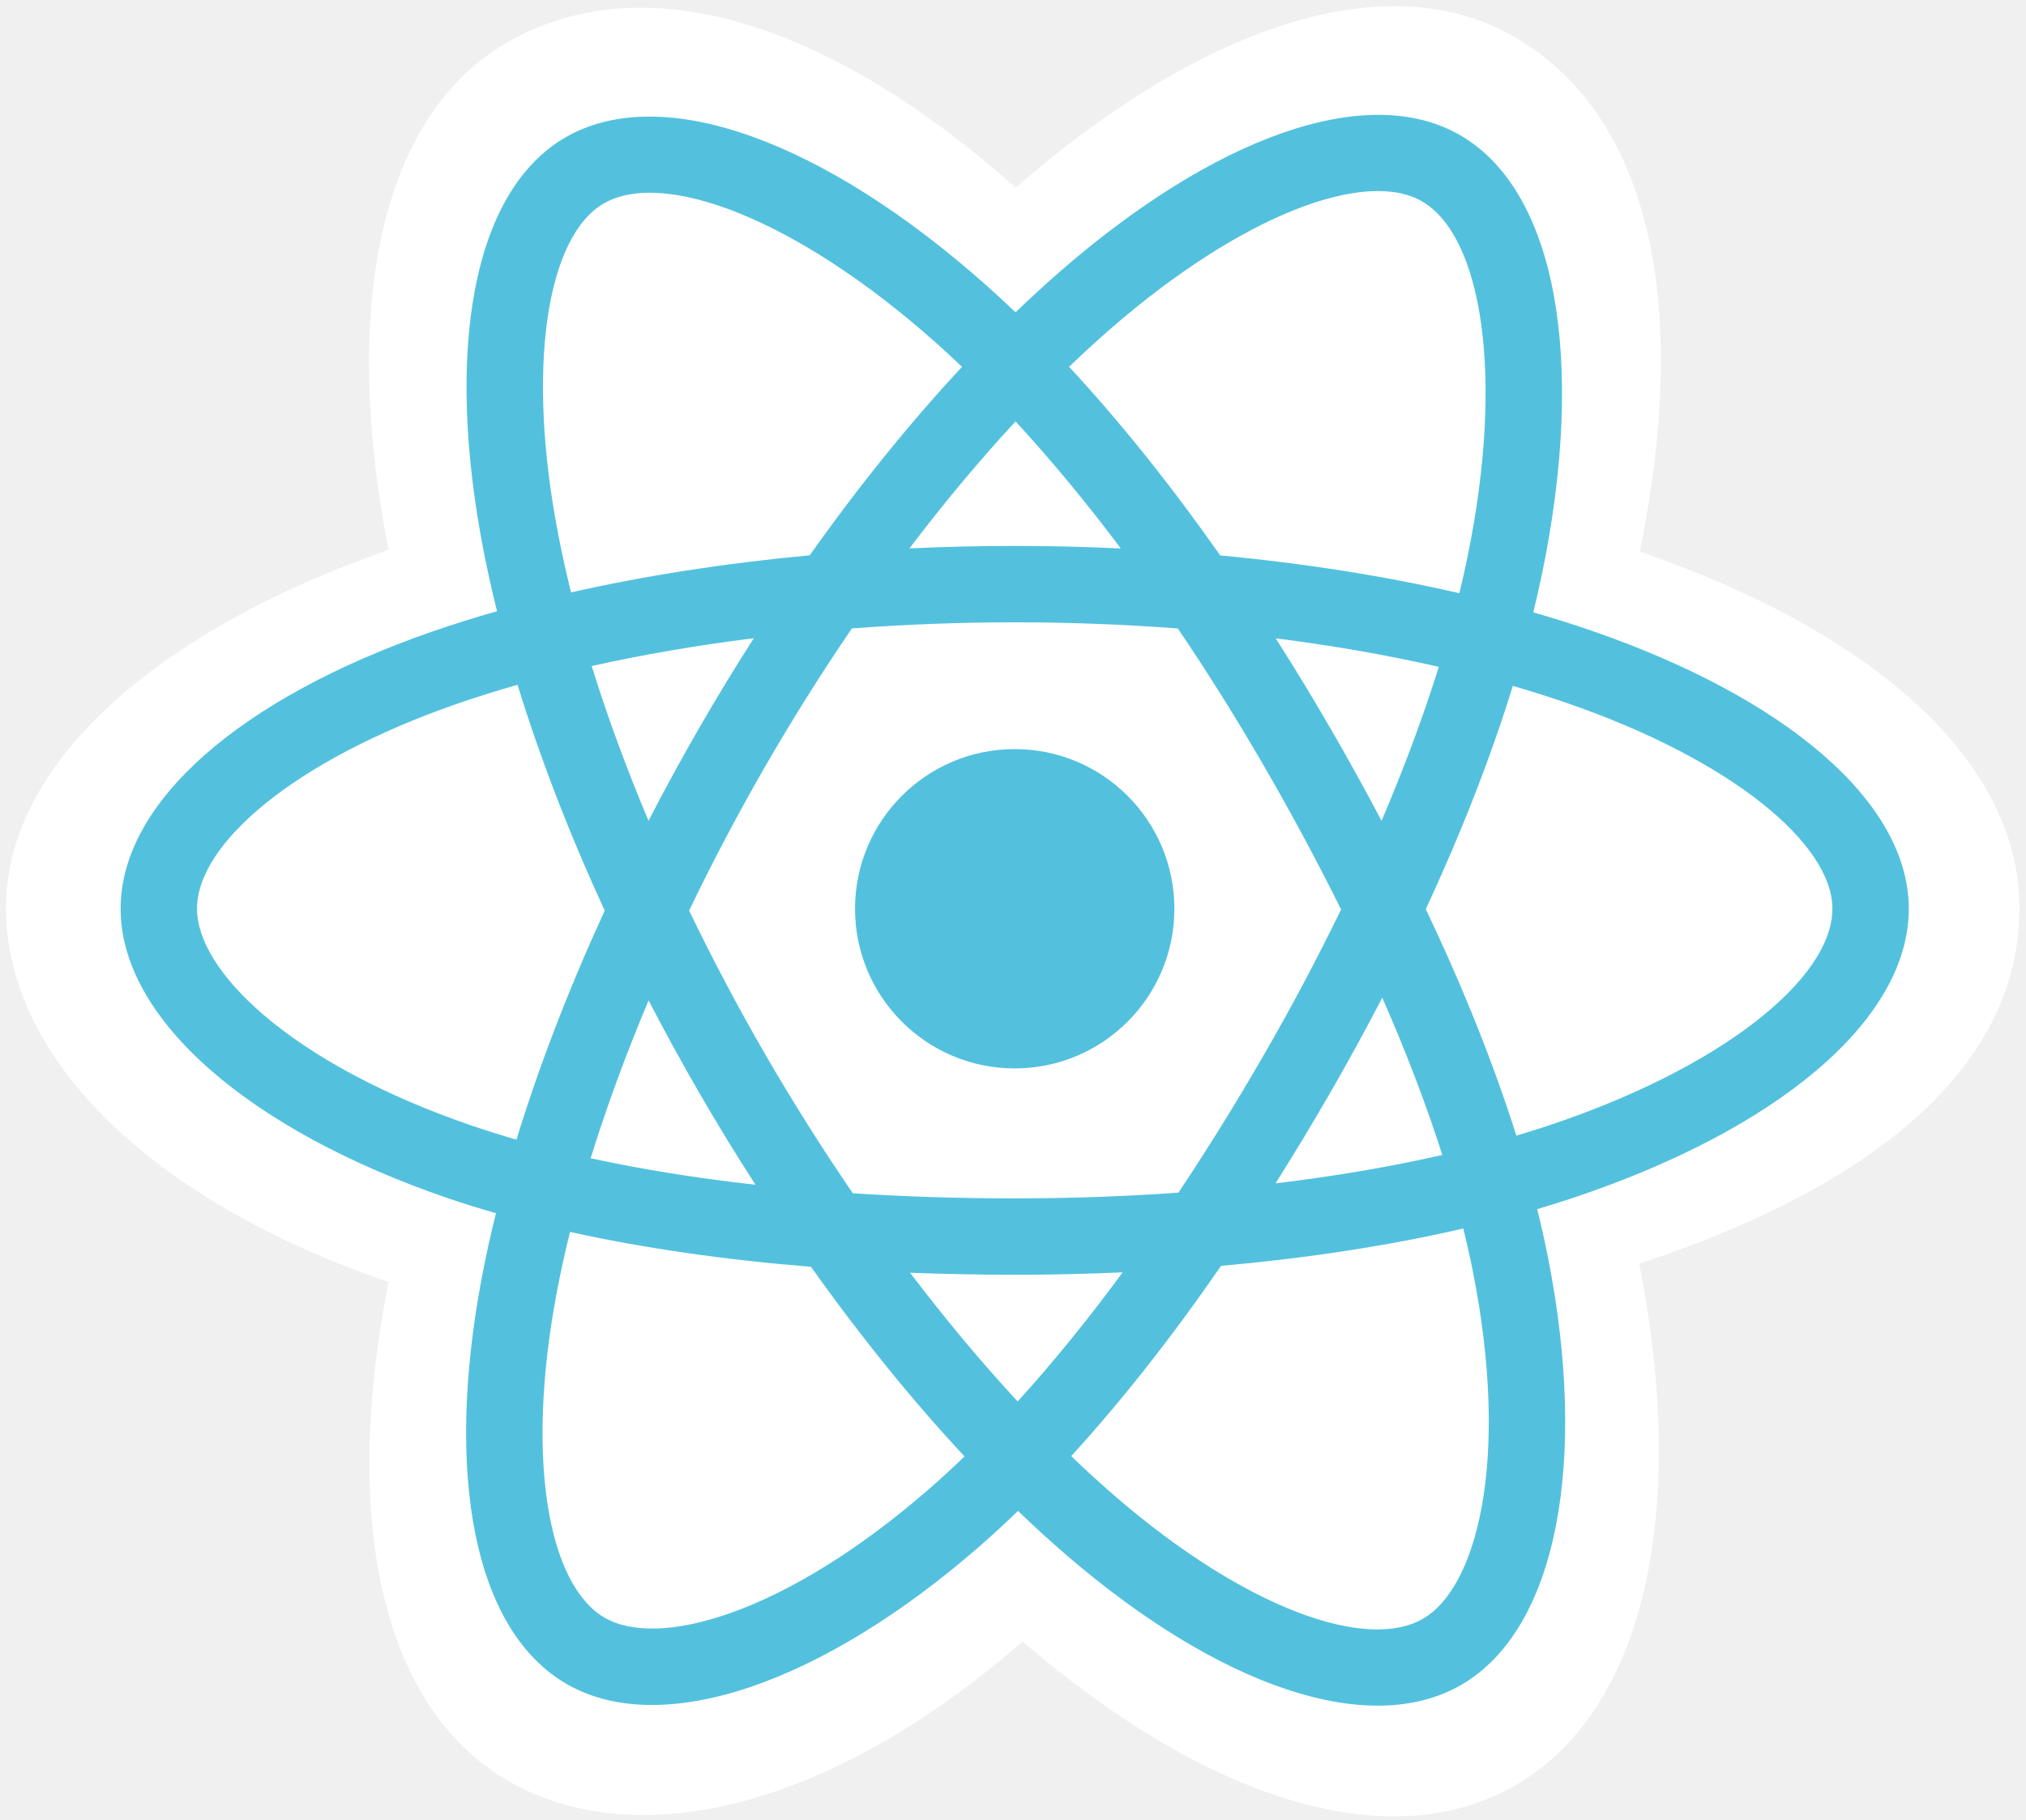
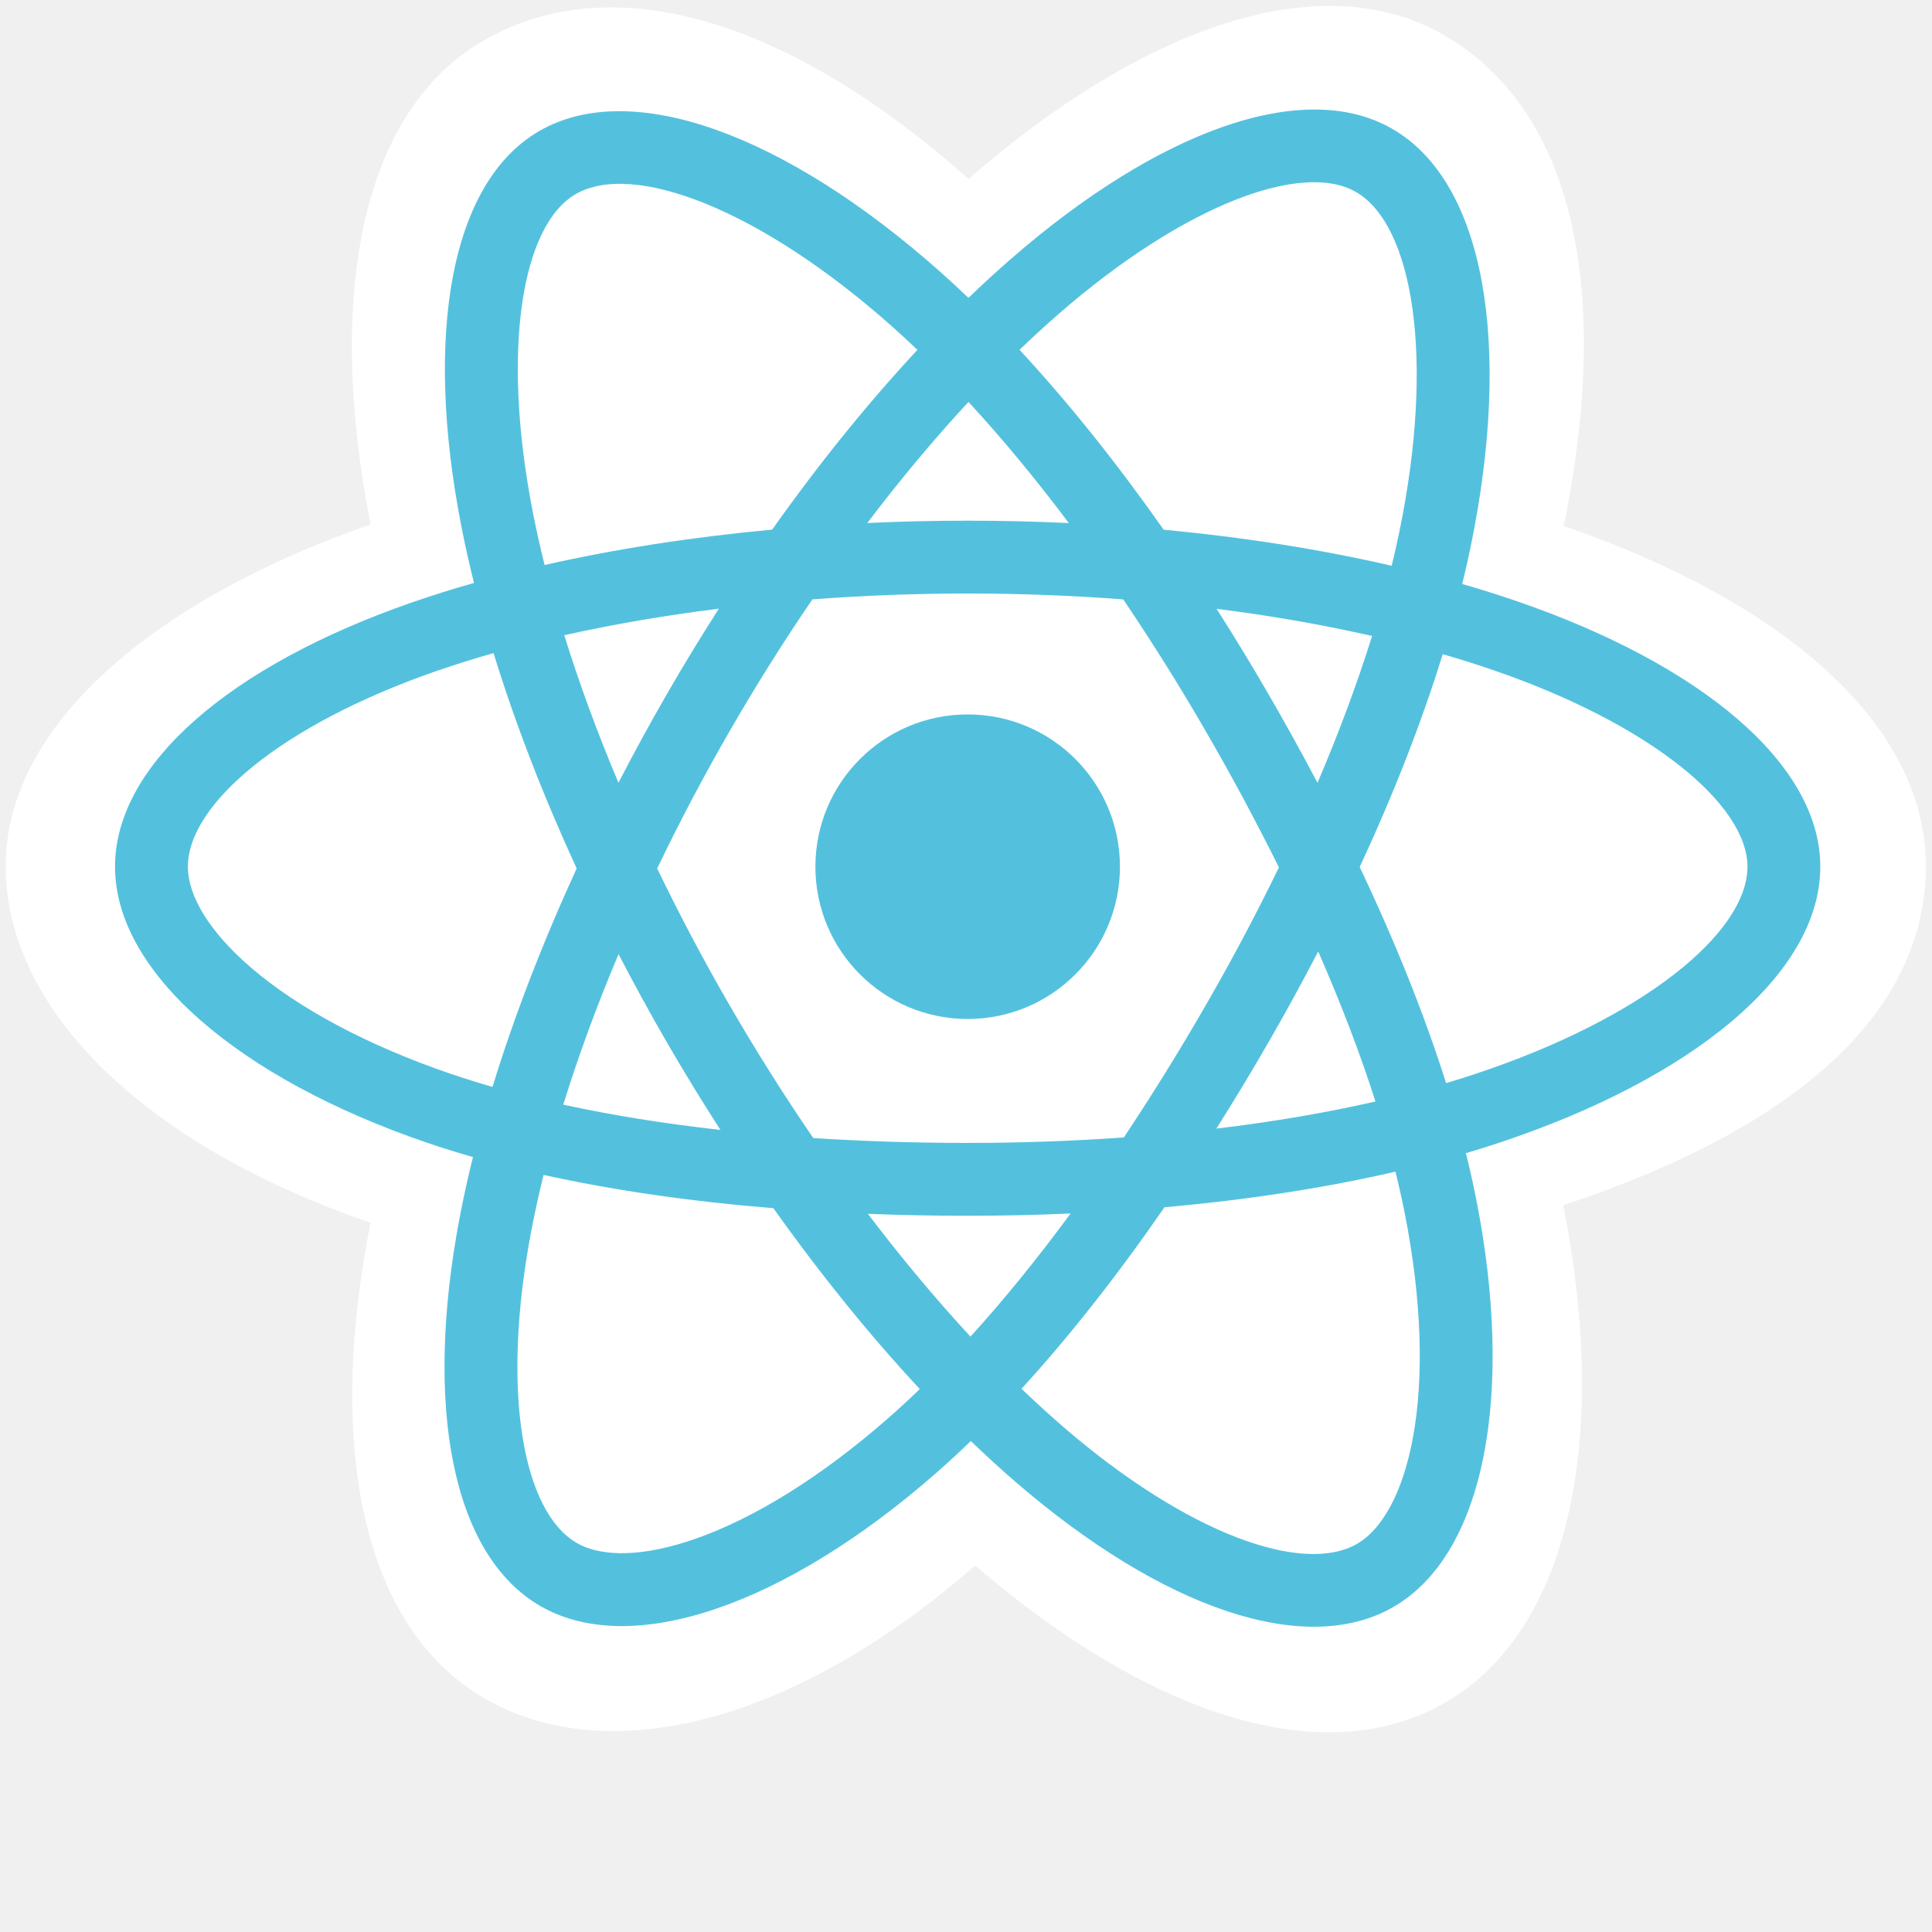
- <svg xmlns="http://www.w3.org/2000/svg" width="2500" height="2246" viewBox="0 0 256 230" preserveAspectRatio="xMinYMin meet">
+ <svg xmlns="http://www.w3.org/2000/svg" width="50" height="50" viewBox="0 0 256 230" preserveAspectRatio="xMinYMin meet">
  <path d="M.754 114.75c0 19.215 18.763 37.152 48.343 47.263-5.907 29.737-1.058 53.706 15.136 63.045 16.645 9.6 41.443 2.955 64.98-17.62 22.943 19.744 46.13 27.514 62.31 18.148 16.63-9.627 21.687-35.221 15.617-65.887 30.81-10.186 48.044-25.481 48.044-44.949 0-18.769-18.797-35.006-47.979-45.052 6.535-31.933.998-55.32-15.867-65.045-16.259-9.376-39.716-1.204-62.996 19.056C104.122 2.205 80.897-4.36 64.05 5.392 47.806 14.795 43.171 39.2 49.097 69.487 20.515 79.452.754 96.057.754 114.75z" fill="#FFF" />
  <path d="M201.025 79.674a151.364 151.364 0 0 0-7.274-2.292 137.5 137.5 0 0 0 1.124-4.961c5.506-26.728 1.906-48.26-10.388-55.348-11.787-6.798-31.065.29-50.535 17.233a151.136 151.136 0 0 0-5.626 5.163 137.573 137.573 0 0 0-3.744-3.458c-20.405-18.118-40.858-25.752-53.139-18.643-11.776 6.817-15.264 27.06-10.307 52.39a150.91 150.91 0 0 0 1.67 7.484 149.875 149.875 0 0 0-8.363 2.63c-23.922 8.34-39.2 21.412-39.2 34.97 0 14.004 16.4 28.05 41.318 36.566a128.44 128.44 0 0 0 6.11 1.91 147.813 147.813 0 0 0-1.775 8.067c-4.726 24.89-1.035 44.653 10.71 51.428 12.131 6.995 32.491-.195 52.317-17.525 1.567-1.37 3.14-2.823 4.715-4.346a148.34 148.34 0 0 0 6.108 5.573c19.204 16.525 38.17 23.198 49.905 16.405 12.12-7.016 16.058-28.247 10.944-54.078-.39-1.973-.845-3.988-1.355-6.04 1.43-.422 2.833-.858 4.202-1.312 25.904-8.582 42.757-22.457 42.757-36.648 0-13.607-15.77-26.767-40.174-35.168z" fill="#53C1DE" />
  <path d="M195.406 142.328c-1.235.409-2.503.804-3.795 1.187-2.86-9.053-6.72-18.68-11.442-28.625 4.507-9.71 8.217-19.213 10.997-28.208 2.311.67 4.555 1.375 6.717 2.12 20.91 7.197 33.664 17.84 33.664 26.04 0 8.735-13.775 20.075-36.14 27.486zm-9.28 18.389c2.261 11.422 2.584 21.749 1.086 29.822-1.346 7.254-4.052 12.09-7.398 14.027-7.121 4.122-22.35-1.236-38.772-15.368a138.39 138.39 0 0 1-5.682-5.18c6.367-6.964 12.73-15.06 18.94-24.05 10.924-.969 21.244-2.554 30.603-4.717.46 1.86.87 3.683 1.223 5.466zm-93.85 43.137c-6.957 2.457-12.498 2.527-15.847.596-7.128-4.11-10.09-19.98-6.049-41.265a138.507 138.507 0 0 1 1.65-7.502c9.255 2.047 19.5 3.52 30.45 4.408 6.251 8.797 12.798 16.883 19.396 23.964a118.863 118.863 0 0 1-4.305 3.964c-8.767 7.664-17.552 13.1-25.294 15.835zm-32.593-61.58c-11.018-3.766-20.117-8.66-26.354-14-5.604-4.8-8.434-9.565-8.434-13.432 0-8.227 12.267-18.722 32.726-25.855a139.276 139.276 0 0 1 7.777-2.447c2.828 9.197 6.537 18.813 11.013 28.537-4.534 9.869-8.296 19.638-11.15 28.943a118.908 118.908 0 0 1-5.578-1.746zm10.926-74.37c-4.247-21.703-1.427-38.074 5.67-42.182 7.56-4.376 24.275 1.864 41.893 17.507 1.126 1 2.257 2.047 3.39 3.13-6.564 7.049-13.051 15.074-19.248 23.82-10.627.985-20.8 2.567-30.152 4.686a141.525 141.525 0 0 1-1.553-6.962zm97.467 24.067a306.982 306.982 0 0 0-6.871-11.3c7.21.91 14.117 2.12 20.603 3.601-1.947 6.241-4.374 12.767-7.232 19.457a336.42 336.42 0 0 0-6.5-11.758zm-39.747-38.714c4.452 4.823 8.911 10.209 13.297 16.052a284.245 284.245 0 0 0-26.706-.006c4.39-5.789 8.887-11.167 13.409-16.046zm-40.002 38.78a285.24 285.24 0 0 0-6.378 11.685c-2.811-6.667-5.216-13.222-7.18-19.552 6.447-1.443 13.322-2.622 20.485-3.517a283.79 283.79 0 0 0-6.927 11.384zm7.133 57.683c-7.4-.826-14.379-1.945-20.824-3.348 1.995-6.442 4.453-13.138 7.324-19.948a283.494 283.494 0 0 0 6.406 11.692 285.27 285.27 0 0 0 7.094 11.604zm33.136 27.389c-4.575-4.937-9.138-10.397-13.595-16.27 4.326.17 8.737.256 13.22.256 4.606 0 9.159-.103 13.64-.303-4.4 5.98-8.843 11.448-13.265 16.317zm46.072-51.032c3.02 6.884 5.566 13.544 7.588 19.877-6.552 1.495-13.625 2.699-21.078 3.593a337.537 337.537 0 0 0 6.937-11.498 306.632 306.632 0 0 0 6.553-11.972zm-14.915 7.15a316.478 316.478 0 0 1-10.84 17.49c-6.704.479-13.632.726-20.692.726-7.031 0-13.871-.219-20.458-.646A273.798 273.798 0 0 1 96.72 133.28a271.334 271.334 0 0 1-9.64-18.206 273.864 273.864 0 0 1 9.611-18.216v.002a271.252 271.252 0 0 1 10.956-17.442 273.484 273.484 0 0 1 41.188.006 290.704 290.704 0 0 1 10.887 17.383 316.418 316.418 0 0 1 9.741 18.13 290.806 290.806 0 0 1-9.709 18.29zm19.913-107.792c7.566 4.364 10.509 21.961 5.755 45.038a127.525 127.525 0 0 1-1.016 4.492c-9.374-2.163-19.554-3.773-30.212-4.773-6.209-8.841-12.642-16.88-19.1-23.838a141.92 141.92 0 0 1 5.196-4.766c16.682-14.518 32.273-20.25 39.377-16.153z" fill="#FFF" />
  <path d="M128.221 94.665c11.144 0 20.177 9.034 20.177 20.177 0 11.144-9.033 20.178-20.177 20.178-11.143 0-20.177-9.034-20.177-20.178 0-11.143 9.034-20.177 20.177-20.177" fill="#53C1DE" />
</svg>
